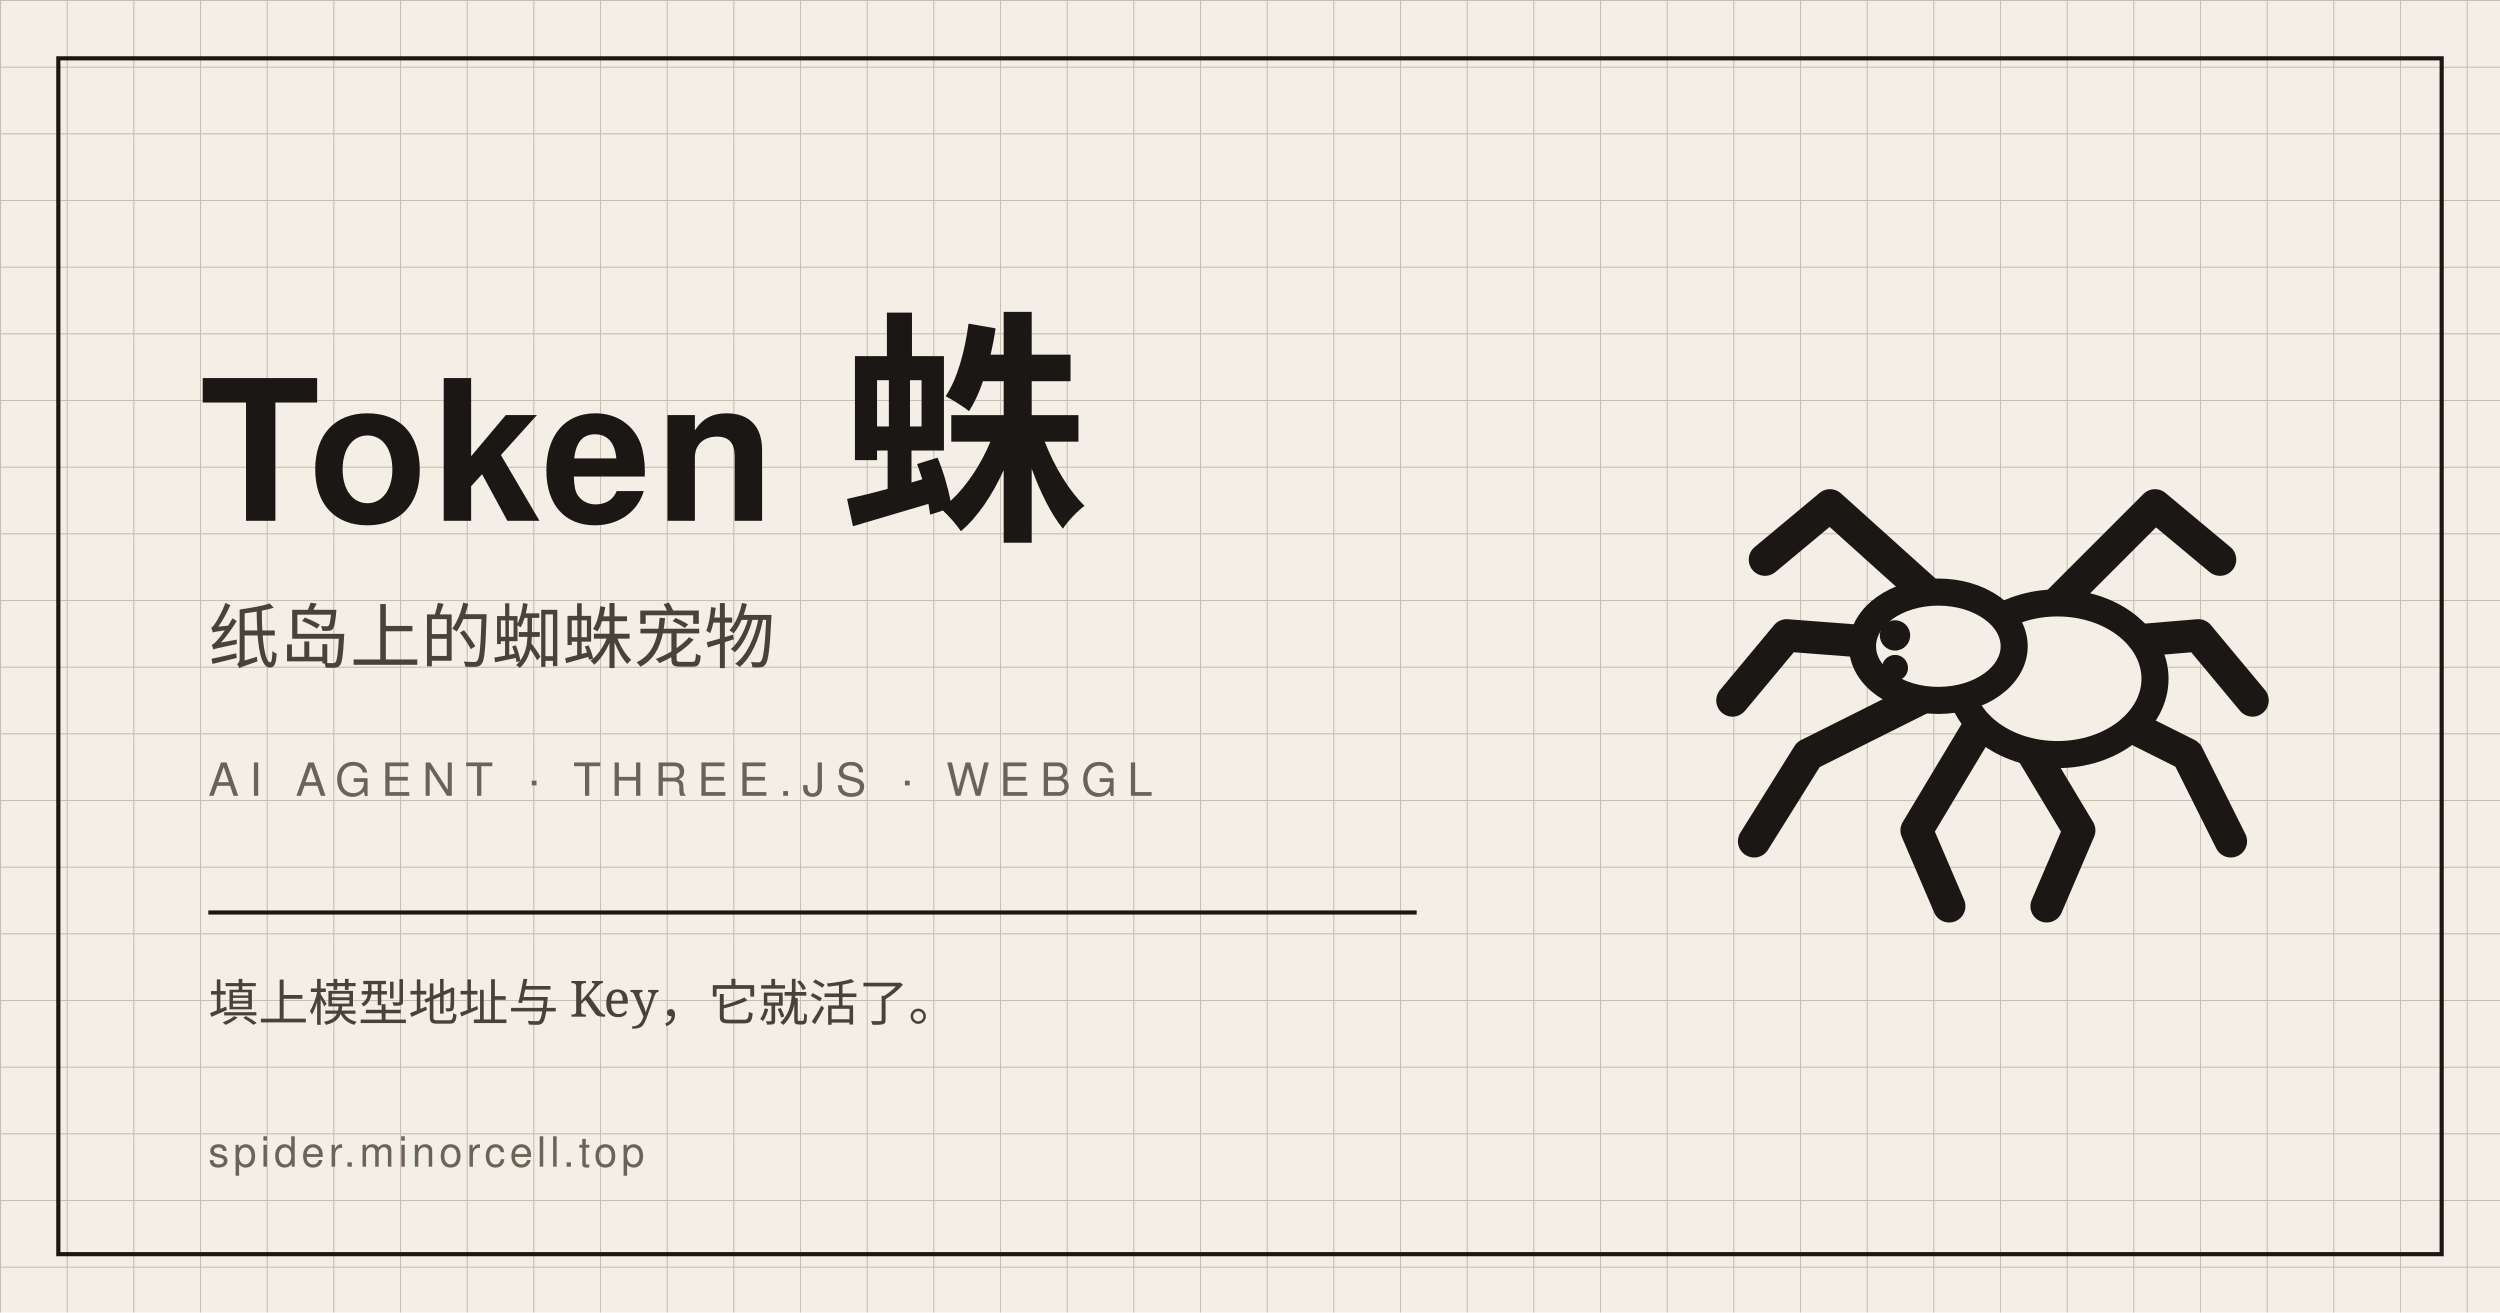
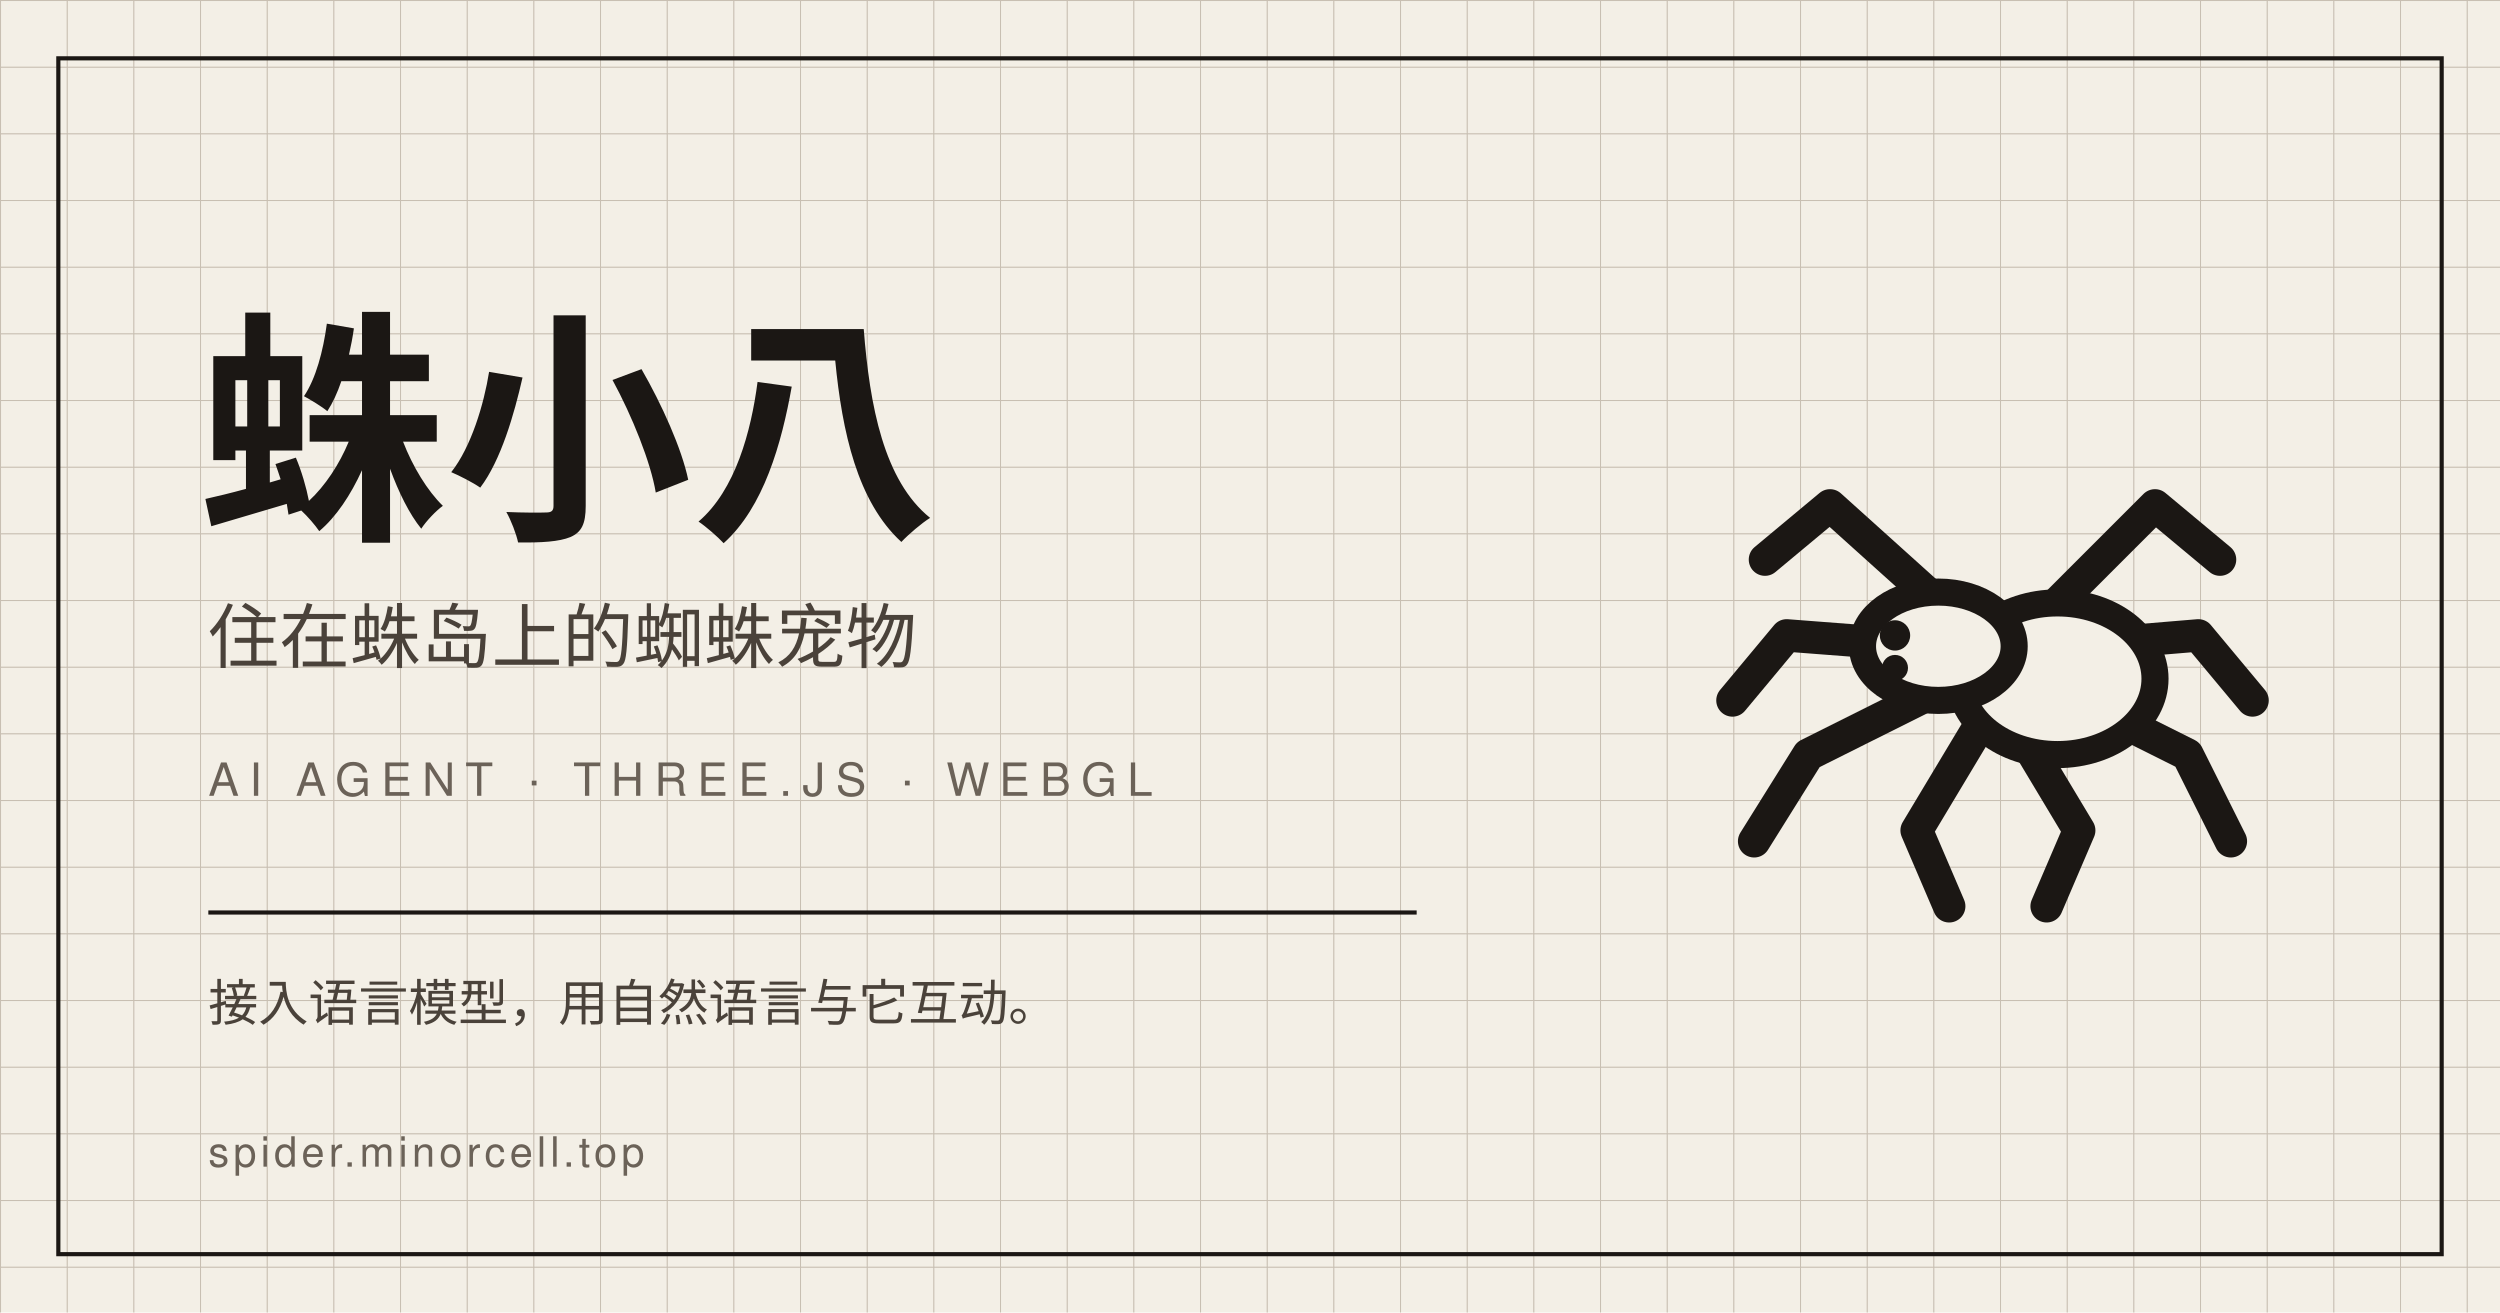
<svg xmlns="http://www.w3.org/2000/svg" width="1200" height="630" viewBox="0 0 1200 630">
  <defs>
    <pattern id="grid" width="32" height="32" patternUnits="userSpaceOnUse">
      <path d="M 32 0 L 0 0 0 32" fill="none" stroke="#c8bfb2" stroke-width="1" />
    </pattern>
  </defs>
  <rect width="1200" height="630" fill="#f3efe6" />
  <rect width="1200" height="630" fill="url(#grid)" />
  <rect x="28" y="28" width="1144" height="574" fill="none" stroke="#1b1714" stroke-width="2" />
  <g transform="translate(790 149) scale(5.2)">
    <g fill="none" stroke="#1b1714" stroke-width="3" stroke-linecap="round" stroke-linejoin="round">
      <path d="M27 27 L 17 18 L 11 23" />
      <path d="M26 31 L 13 30 L 8 36" />
      <path d="M27 35 L 15 41 L 10 49" />
      <path d="M31 38 L 25 48 L 28 55" />
      <path d="M38 27 L 47 18 L 53 23" />
      <path d="M39 31 L 51 30 L 56 36" />
      <path d="M38 35 L 50 41 L 54 49" />
      <path d="M34 38 L 40 48 L 37 55" />
    </g>
    <ellipse cx="38" cy="34" rx="9" ry="7" fill="#f3efe6" stroke="#1b1714" stroke-width="2.5" />
    <ellipse cx="27" cy="31" rx="7" ry="5" fill="#f3efe6" stroke="#1b1714" stroke-width="2.5" />
    <g fill="#1b1714">
      <circle cx="23" cy="30" r="1.4" />
      <circle cx="23" cy="33" r="1.2" />
    </g>
  </g>
-   <text x="96" y="250" font-family="'Helvetica Neue', Helvetica, Arial, sans-serif" font-size="94" font-weight="700" letter-spacing="2" fill="#1b1714">Token</text>
-   <text x="404" y="250" font-family="'Songti SC', 'STSong', 'Noto Serif SC', serif" font-size="118" font-weight="700" fill="#1b1714">蛛</text>
-   <text x="100" y="318" font-family="'Songti SC', 'STSong', 'Noto Serif SC', serif" font-size="34" fill="#4a423a">纸岛上的蜘蛛宠物</text>
+   <text x="96" y="250" font-family="'Songti SC', 'STSong', 'Noto Serif SC', serif" font-size="118" font-weight="700" fill="#1b1714">蛛小八</text>
+   <text x="100" y="318" font-family="'Songti SC', 'STSong', 'Noto Serif SC', serif" font-size="34" fill="#4a423a">住在蛛岛上的蜘蛛宠物</text>
  <text x="100" y="382" font-family="'Helvetica Neue', Helvetica, Arial, sans-serif" font-size="22" letter-spacing="5" fill="#6b6258">AI AGENT · THREE.JS · WEBGL</text>
  <line x1="100" y1="438" x2="680" y2="438" stroke="#1b1714" stroke-width="2" />
-   <text x="100" y="490" font-family="'Songti SC', 'STSong', 'Noto Serif SC', serif" font-size="24" fill="#4a423a">填上模型地址与 Key，它就活了。</text>
+   <text x="100" y="490" font-family="'Songti SC', 'STSong', 'Noto Serif SC', serif" font-size="24" fill="#4a423a">接入语言模型，用自然语言与它互动。</text>
  <text x="100" y="560" font-family="'Helvetica Neue', Helvetica, Arial, sans-serif" font-size="20" letter-spacing="2" fill="#6b6258">spider.minorcell.top</text>
</svg>
